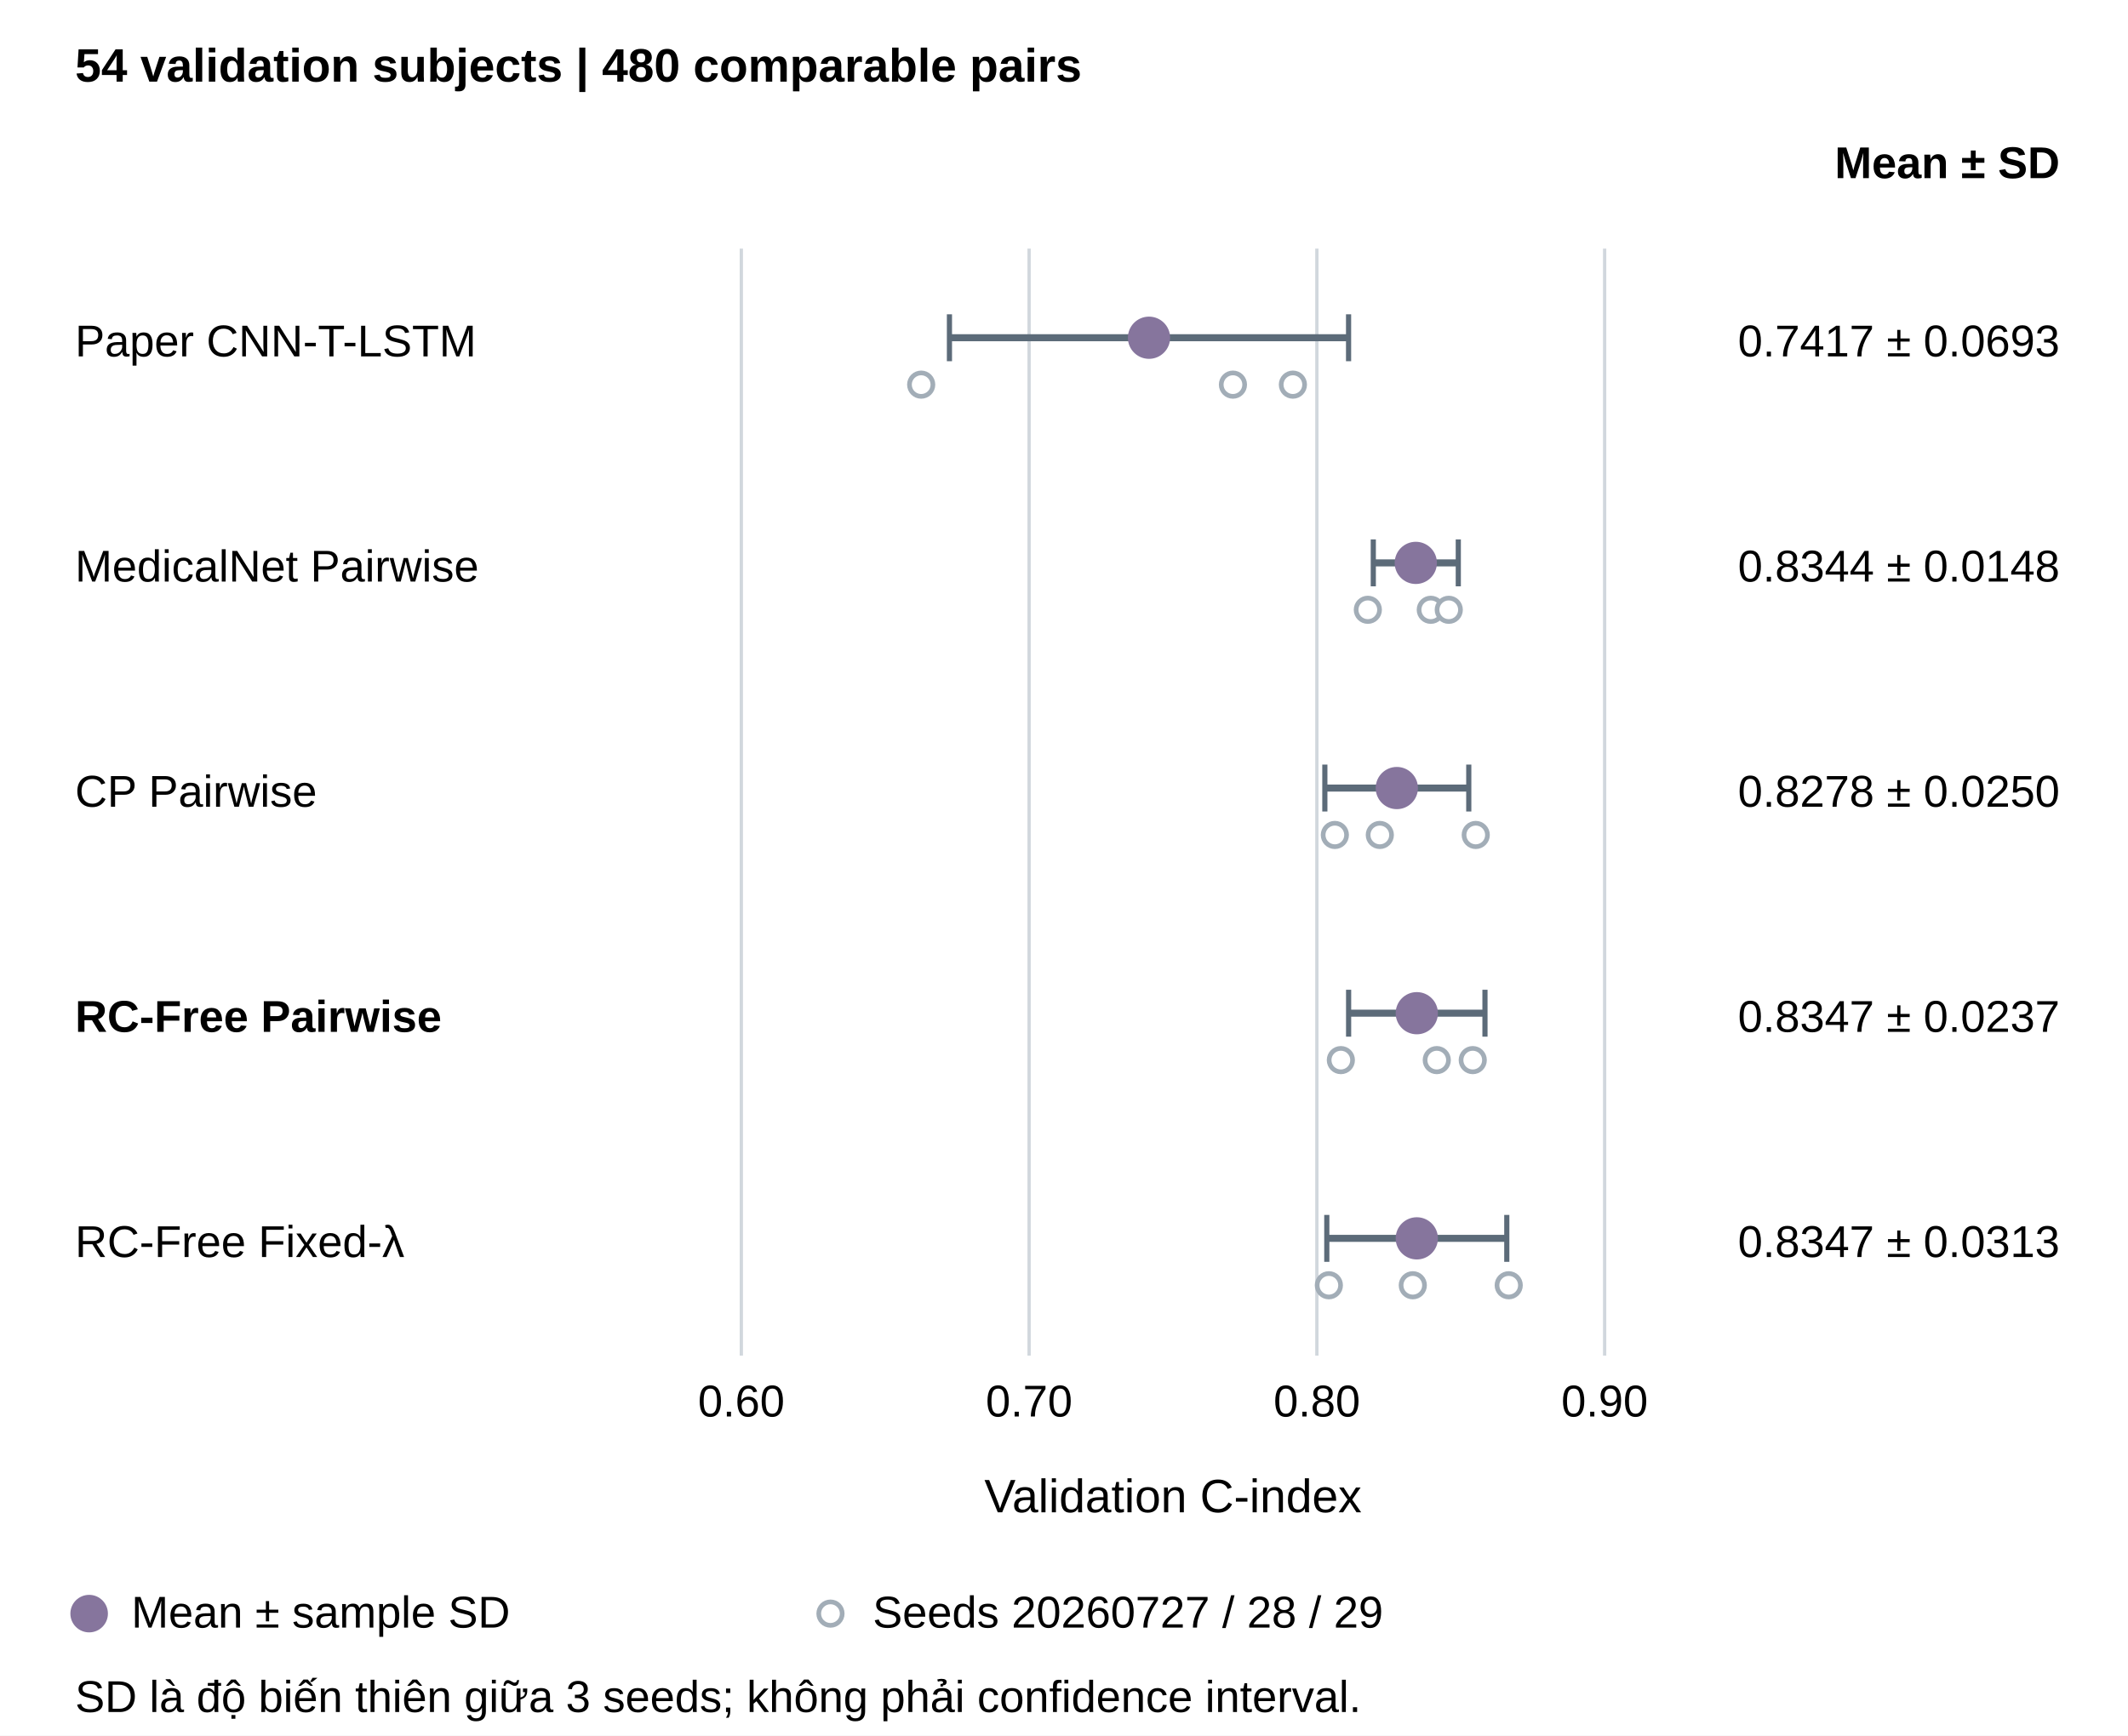
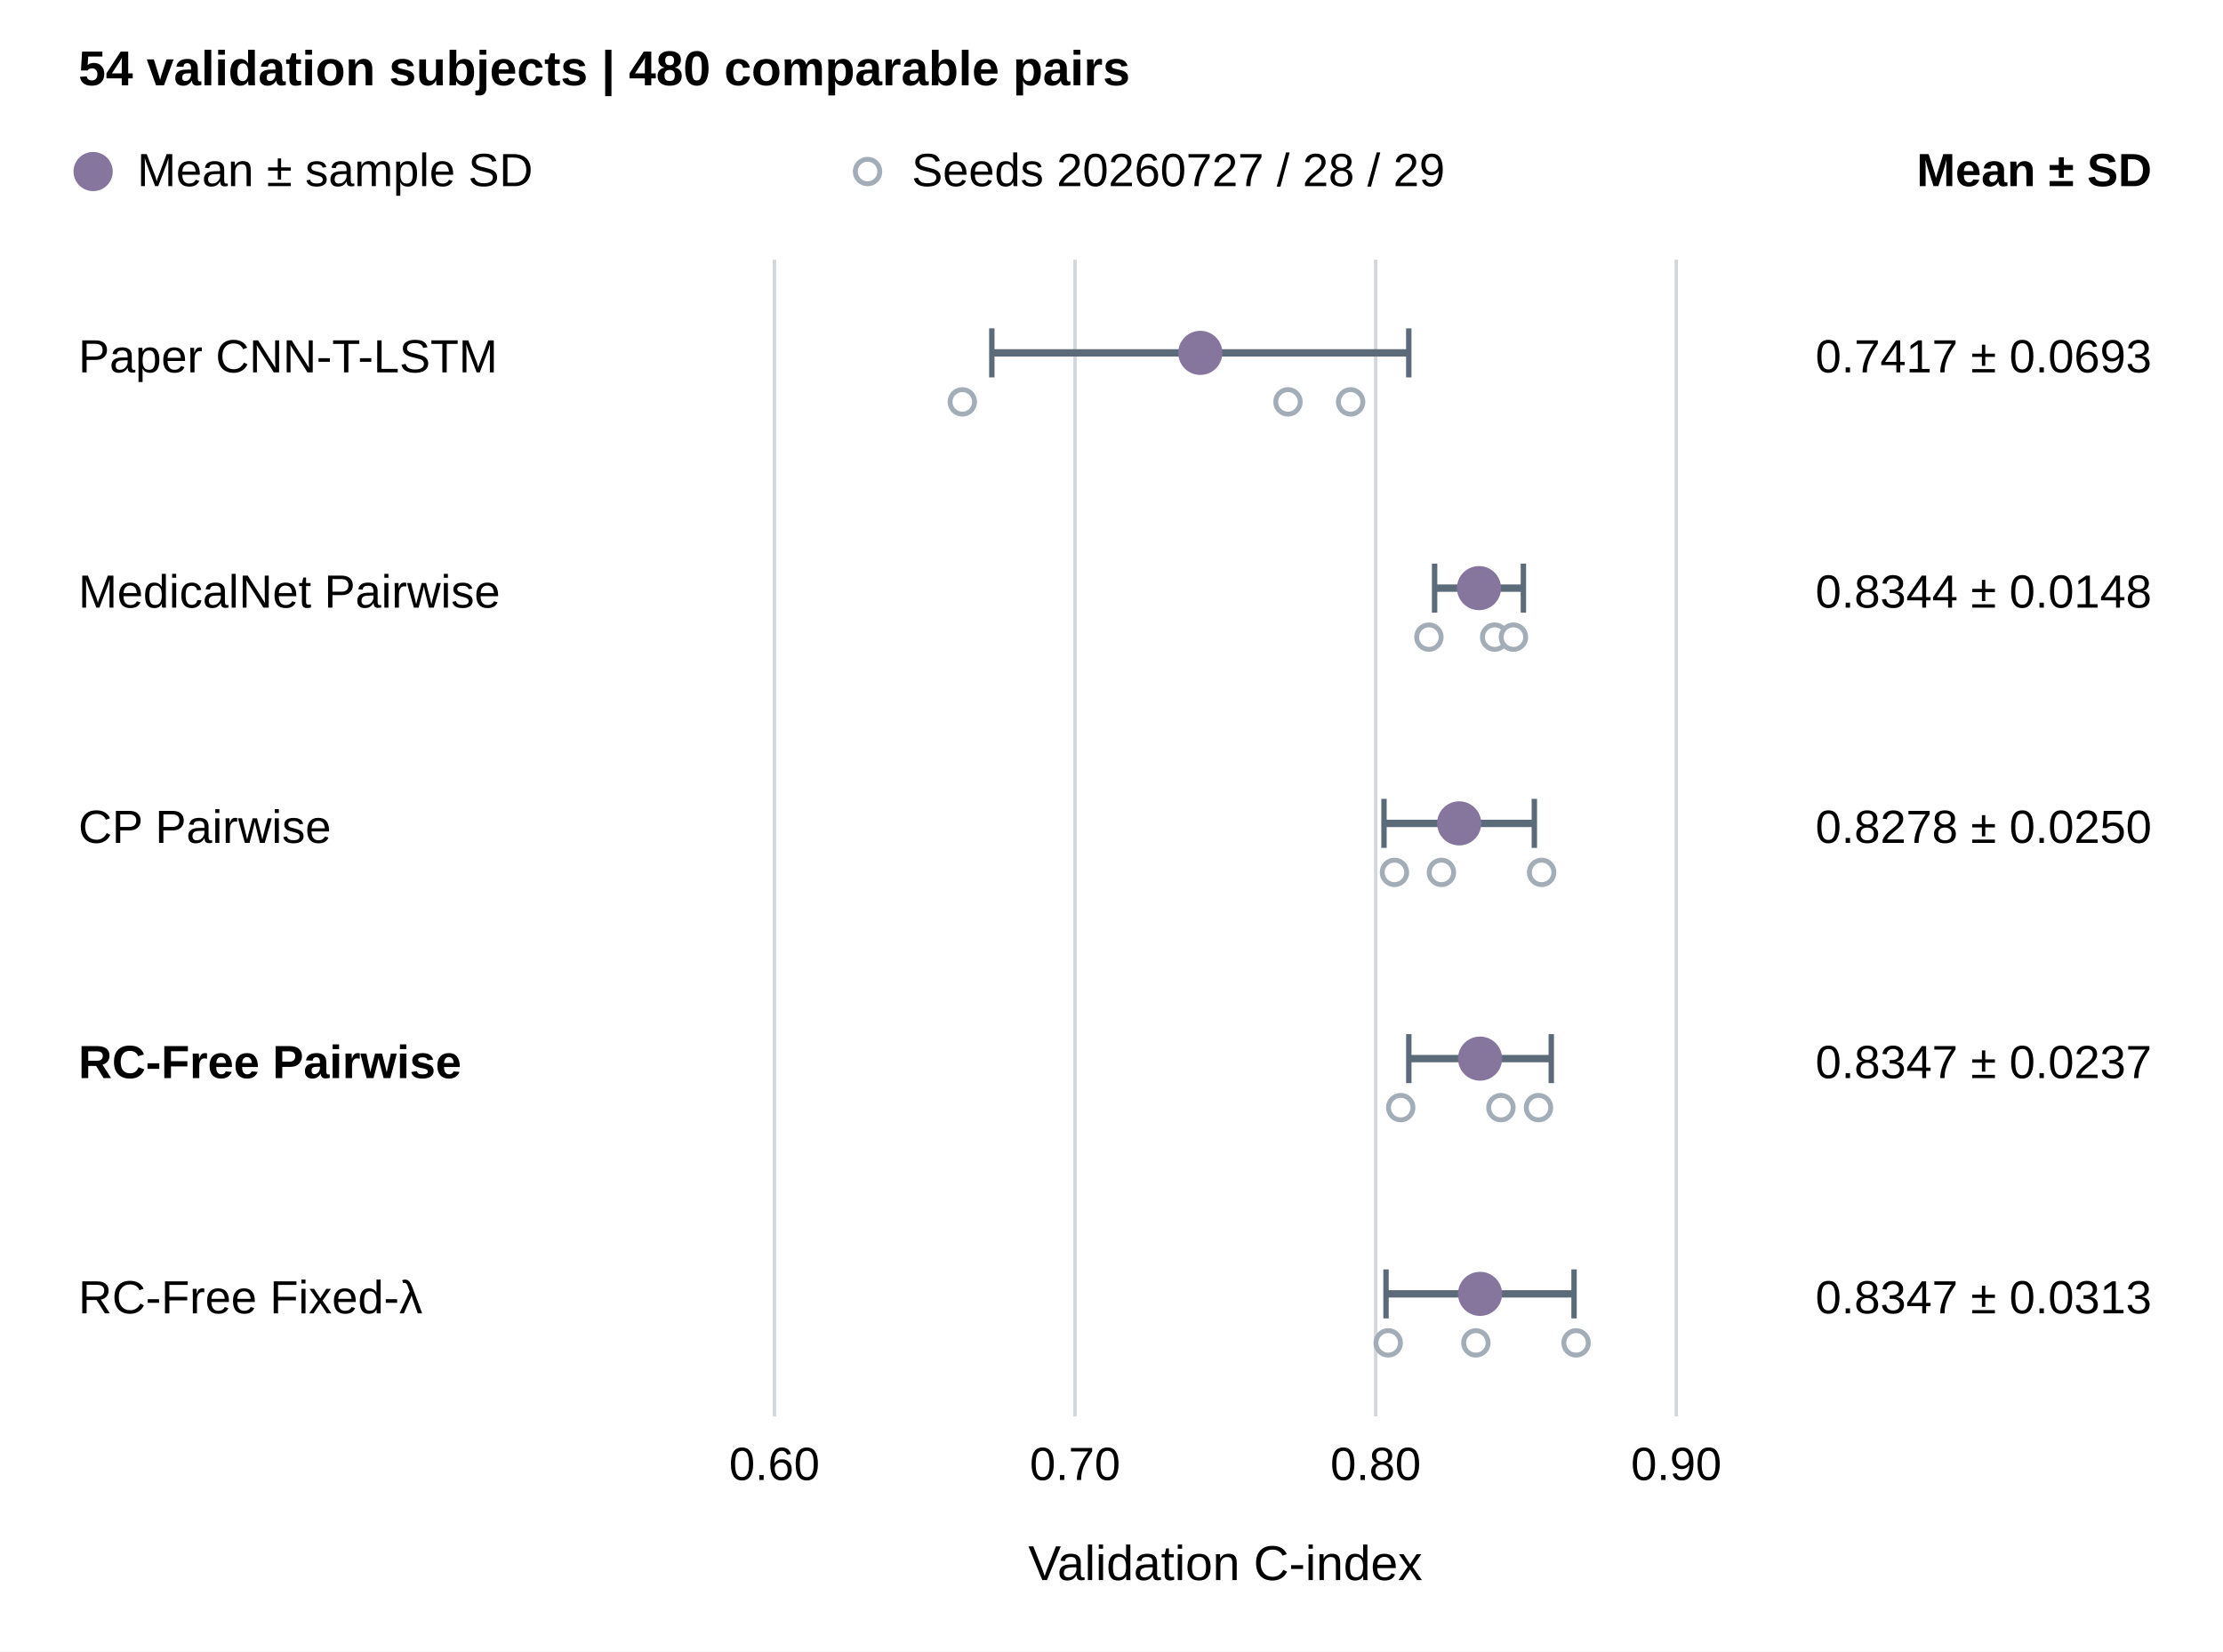
- <svg xmlns="http://www.w3.org/2000/svg" width="160mm" height="130.528mm" viewBox="0 0 453.543 370">
+ <svg xmlns="http://www.w3.org/2000/svg" width="160mm" height="118.886mm" viewBox="0 0 453.543 337">
  <rect width="100%" height="100%" fill="white" />
  <text x="16" y="17.4" font-family="Arial, DejaVu Sans, sans-serif" font-size="10" font-weight="700" text-anchor="start" fill="#000000">54 validation subjects  |  480 comparable pairs</text>
  <text x="439" y="37.98" font-family="Arial, DejaVu Sans, sans-serif" font-size="9.5" font-weight="700" text-anchor="end" fill="#000000">Mean ± SD</text>
  <polyline points="158.0,53 158.0,289" fill="none" stroke="#D1D7DD" stroke-width="0.7" stroke-linejoin="round" />
  <text x="158.0" y="301.98" font-family="Arial, DejaVu Sans, sans-serif" font-size="9.5" font-weight="400" text-anchor="middle" fill="#000000">0.60</text>
  <polyline points="219.333,53 219.333,289" fill="none" stroke="#D1D7DD" stroke-width="0.7" stroke-linejoin="round" />
  <text x="219.333" y="301.98" font-family="Arial, DejaVu Sans, sans-serif" font-size="9.5" font-weight="400" text-anchor="middle" fill="#000000">0.70</text>
  <polyline points="280.667,53 280.667,289" fill="none" stroke="#D1D7DD" stroke-width="0.7" stroke-linejoin="round" />
  <text x="280.667" y="301.98" font-family="Arial, DejaVu Sans, sans-serif" font-size="9.5" font-weight="400" text-anchor="middle" fill="#000000">0.80</text>
  <polyline points="342.0,53 342.0,289" fill="none" stroke="#D1D7DD" stroke-width="0.7" stroke-linejoin="round" />
  <text x="342.0" y="301.98" font-family="Arial, DejaVu Sans, sans-serif" font-size="9.5" font-weight="400" text-anchor="middle" fill="#000000">0.90</text>
  <text x="16" y="75.98" font-family="Arial, DejaVu Sans, sans-serif" font-size="9.5" font-weight="400" text-anchor="start" fill="#000000">Paper CNN-T-LSTM</text>
  <polyline points="202.356,72 287.422,72" fill="none" stroke="#5C6B79" stroke-width="1.5" stroke-linejoin="round" />
  <polyline points="202.356,67 202.356,77" fill="none" stroke="#5C6B79" stroke-width="1.1" stroke-linejoin="round" />
  <polyline points="287.422,67 287.422,77" fill="none" stroke="#5C6B79" stroke-width="1.1" stroke-linejoin="round" />
  <circle cx="196.333" cy="82" r="2.5" fill="#FFFFFF" stroke="#A2ADB7" stroke-width="1" />
  <text x="196.333" y="86.08" font-family="Arial, DejaVu Sans, sans-serif" font-size="12" font-weight="400" text-anchor="middle" fill="#000000" />
  <circle cx="262.778" cy="82" r="2.5" fill="#FFFFFF" stroke="#A2ADB7" stroke-width="1" />
  <text x="262.778" y="86.08" font-family="Arial, DejaVu Sans, sans-serif" font-size="12" font-weight="400" text-anchor="middle" fill="#000000" />
  <circle cx="275.556" cy="82" r="2.5" fill="#FFFFFF" stroke="#A2ADB7" stroke-width="1" />
  <text x="275.556" y="86.08" font-family="Arial, DejaVu Sans, sans-serif" font-size="12" font-weight="400" text-anchor="middle" fill="#000000" />
  <circle cx="244.889" cy="72" r="4" fill="#86759D" stroke="#86759D" stroke-width="1" />
  <text x="244.889" y="76.08" font-family="Arial, DejaVu Sans, sans-serif" font-size="12" font-weight="400" text-anchor="middle" fill="#000000" />
  <text x="439" y="75.98" font-family="Arial, DejaVu Sans, sans-serif" font-size="9.5" font-weight="400" text-anchor="end" fill="#000000">0.7417 ± 0.0693</text>
  <text x="16" y="123.98" font-family="Arial, DejaVu Sans, sans-serif" font-size="9.5" font-weight="400" text-anchor="start" fill="#000000">MedicalNet Pairwise</text>
  <polyline points="292.692,120 310.808,120" fill="none" stroke="#5C6B79" stroke-width="1.5" stroke-linejoin="round" />
  <polyline points="292.692,115 292.692,125" fill="none" stroke="#5C6B79" stroke-width="1.1" stroke-linejoin="round" />
  <polyline points="310.808,115 310.808,125" fill="none" stroke="#5C6B79" stroke-width="1.1" stroke-linejoin="round" />
  <circle cx="304.944" cy="130" r="2.5" fill="#FFFFFF" stroke="#A2ADB7" stroke-width="1" />
  <text x="304.944" y="134.08" font-family="Arial, DejaVu Sans, sans-serif" font-size="12" font-weight="400" text-anchor="middle" fill="#000000" />
  <circle cx="308.778" cy="130" r="2.5" fill="#FFFFFF" stroke="#A2ADB7" stroke-width="1" />
  <text x="308.778" y="134.08" font-family="Arial, DejaVu Sans, sans-serif" font-size="12" font-weight="400" text-anchor="middle" fill="#000000" />
  <circle cx="291.528" cy="130" r="2.5" fill="#FFFFFF" stroke="#A2ADB7" stroke-width="1" />
  <text x="291.528" y="134.08" font-family="Arial, DejaVu Sans, sans-serif" font-size="12" font-weight="400" text-anchor="middle" fill="#000000" />
  <circle cx="301.75" cy="120" r="4" fill="#86759D" stroke="#86759D" stroke-width="1" />
  <text x="301.75" y="124.08" font-family="Arial, DejaVu Sans, sans-serif" font-size="12" font-weight="400" text-anchor="middle" fill="#000000" />
  <text x="439" y="123.98" font-family="Arial, DejaVu Sans, sans-serif" font-size="9.5" font-weight="400" text-anchor="end" fill="#000000">0.8344 ± 0.0148</text>
  <text x="16" y="171.98" font-family="Arial, DejaVu Sans, sans-serif" font-size="9.5" font-weight="400" text-anchor="start" fill="#000000">CP Pairwise</text>
  <polyline points="282.366,168 313.041,168" fill="none" stroke="#5C6B79" stroke-width="1.5" stroke-linejoin="round" />
  <polyline points="282.366,163 282.366,173" fill="none" stroke="#5C6B79" stroke-width="1.1" stroke-linejoin="round" />
  <polyline points="313.041,163 313.041,173" fill="none" stroke="#5C6B79" stroke-width="1.1" stroke-linejoin="round" />
  <circle cx="294.083" cy="178" r="2.5" fill="#FFFFFF" stroke="#A2ADB7" stroke-width="1" />
  <text x="294.083" y="182.08" font-family="Arial, DejaVu Sans, sans-serif" font-size="12" font-weight="400" text-anchor="middle" fill="#000000" />
  <circle cx="314.528" cy="178" r="2.5" fill="#FFFFFF" stroke="#A2ADB7" stroke-width="1" />
  <text x="314.528" y="182.08" font-family="Arial, DejaVu Sans, sans-serif" font-size="12" font-weight="400" text-anchor="middle" fill="#000000" />
  <circle cx="284.5" cy="178" r="2.5" fill="#FFFFFF" stroke="#A2ADB7" stroke-width="1" />
  <text x="284.5" y="182.08" font-family="Arial, DejaVu Sans, sans-serif" font-size="12" font-weight="400" text-anchor="middle" fill="#000000" />
  <circle cx="297.704" cy="168" r="4" fill="#86759D" stroke="#86759D" stroke-width="1" />
  <text x="297.704" y="172.08" font-family="Arial, DejaVu Sans, sans-serif" font-size="12" font-weight="400" text-anchor="middle" fill="#000000" />
  <text x="439" y="171.98" font-family="Arial, DejaVu Sans, sans-serif" font-size="9.5" font-weight="400" text-anchor="end" fill="#000000">0.8278 ± 0.0250</text>
  <text x="16" y="219.98" font-family="Arial, DejaVu Sans, sans-serif" font-size="9.5" font-weight="700" text-anchor="start" fill="#000000">RC-Free Pairwise</text>
  <polyline points="287.431,216 316.494,216" fill="none" stroke="#5C6B79" stroke-width="1.5" stroke-linejoin="round" />
  <polyline points="287.431,211 287.431,221" fill="none" stroke="#5C6B79" stroke-width="1.1" stroke-linejoin="round" />
  <polyline points="316.494,211 316.494,221" fill="none" stroke="#5C6B79" stroke-width="1.1" stroke-linejoin="round" />
  <circle cx="306.222" cy="226" r="2.5" fill="#FFFFFF" stroke="#A2ADB7" stroke-width="1" />
  <text x="306.222" y="230.08" font-family="Arial, DejaVu Sans, sans-serif" font-size="12" font-weight="400" text-anchor="middle" fill="#000000" />
  <circle cx="313.889" cy="226" r="2.5" fill="#FFFFFF" stroke="#A2ADB7" stroke-width="1" />
  <text x="313.889" y="230.08" font-family="Arial, DejaVu Sans, sans-serif" font-size="12" font-weight="400" text-anchor="middle" fill="#000000" />
  <circle cx="285.778" cy="226" r="2.5" fill="#FFFFFF" stroke="#A2ADB7" stroke-width="1" />
  <text x="285.778" y="230.08" font-family="Arial, DejaVu Sans, sans-serif" font-size="12" font-weight="400" text-anchor="middle" fill="#000000" />
  <circle cx="301.963" cy="216" r="4" fill="#86759D" stroke="#86759D" stroke-width="1" />
  <text x="301.963" y="220.08" font-family="Arial, DejaVu Sans, sans-serif" font-size="12" font-weight="400" text-anchor="middle" fill="#000000" />
  <text x="439" y="219.98" font-family="Arial, DejaVu Sans, sans-serif" font-size="9.5" font-weight="400" text-anchor="end" fill="#000000">0.8347 ± 0.0237</text>
  <text x="16" y="267.98" font-family="Arial, DejaVu Sans, sans-serif" font-size="9.5" font-weight="400" text-anchor="start" fill="#000000">RC-Free Fixed-λ</text>
  <polyline points="282.782,264 321.144,264" fill="none" stroke="#5C6B79" stroke-width="1.5" stroke-linejoin="round" />
  <polyline points="282.782,259 282.782,269" fill="none" stroke="#5C6B79" stroke-width="1.1" stroke-linejoin="round" />
  <polyline points="321.144,259 321.144,269" fill="none" stroke="#5C6B79" stroke-width="1.1" stroke-linejoin="round" />
  <circle cx="301.111" cy="274" r="2.5" fill="#FFFFFF" stroke="#A2ADB7" stroke-width="1" />
  <text x="301.111" y="278.08" font-family="Arial, DejaVu Sans, sans-serif" font-size="12" font-weight="400" text-anchor="middle" fill="#000000" />
  <circle cx="321.556" cy="274" r="2.5" fill="#FFFFFF" stroke="#A2ADB7" stroke-width="1" />
  <text x="321.556" y="278.08" font-family="Arial, DejaVu Sans, sans-serif" font-size="12" font-weight="400" text-anchor="middle" fill="#000000" />
  <circle cx="283.222" cy="274" r="2.5" fill="#FFFFFF" stroke="#A2ADB7" stroke-width="1" />
  <text x="283.222" y="278.08" font-family="Arial, DejaVu Sans, sans-serif" font-size="12" font-weight="400" text-anchor="middle" fill="#000000" />
  <circle cx="301.963" cy="264" r="4" fill="#86759D" stroke="#86759D" stroke-width="1" />
  <text x="301.963" y="268.08" font-family="Arial, DejaVu Sans, sans-serif" font-size="12" font-weight="400" text-anchor="middle" fill="#000000" />
  <text x="439" y="267.98" font-family="Arial, DejaVu Sans, sans-serif" font-size="9.5" font-weight="400" text-anchor="end" fill="#000000">0.8347 ± 0.0313</text>
  <text x="250" y="322.4" font-family="Arial, DejaVu Sans, sans-serif" font-size="10" font-weight="400" text-anchor="middle" fill="#000000">Validation C-index</text>
-   <circle cx="19" cy="344" r="3.5" fill="#86759D" stroke="#86759D" stroke-width="1" />
-   <text x="19" y="348.08" font-family="Arial, DejaVu Sans, sans-serif" font-size="12" font-weight="400" text-anchor="middle" fill="#000000" />
-   <text x="28" y="346.98" font-family="Arial, DejaVu Sans, sans-serif" font-size="9.5" font-weight="400" text-anchor="start" fill="#000000">Mean ± sample SD</text>
-   <circle cx="177" cy="344" r="2.5" fill="#FFFFFF" stroke="#A2ADB7" stroke-width="1" />
-   <text x="177" y="348.08" font-family="Arial, DejaVu Sans, sans-serif" font-size="12" font-weight="400" text-anchor="middle" fill="#000000" />
-   <text x="186" y="346.98" font-family="Arial, DejaVu Sans, sans-serif" font-size="9.5" font-weight="400" text-anchor="start" fill="#000000">Seeds 20260727 / 28 / 29</text>
-   <text x="16" y="364.98" font-family="Arial, DejaVu Sans, sans-serif" font-size="9.5" font-weight="400" text-anchor="start" fill="#000000">SD là độ biến thiên giữa 3 seeds; không phải confidence interval.</text>
+   <circle cx="19" cy="35" r="3.5" fill="#86759D" stroke="#86759D" stroke-width="1" />
+   <text x="19" y="39.08" font-family="Arial, DejaVu Sans, sans-serif" font-size="12" font-weight="400" text-anchor="middle" fill="#000000" />
+   <text x="28" y="37.98" font-family="Arial, DejaVu Sans, sans-serif" font-size="9.5" font-weight="400" text-anchor="start" fill="#000000">Mean ± sample SD</text>
+   <circle cx="177" cy="35" r="2.5" fill="#FFFFFF" stroke="#A2ADB7" stroke-width="1" />
+   <text x="177" y="39.08" font-family="Arial, DejaVu Sans, sans-serif" font-size="12" font-weight="400" text-anchor="middle" fill="#000000" />
+   <text x="186" y="37.98" font-family="Arial, DejaVu Sans, sans-serif" font-size="9.5" font-weight="400" text-anchor="start" fill="#000000">Seeds 20260727 / 28 / 29</text>
</svg>
